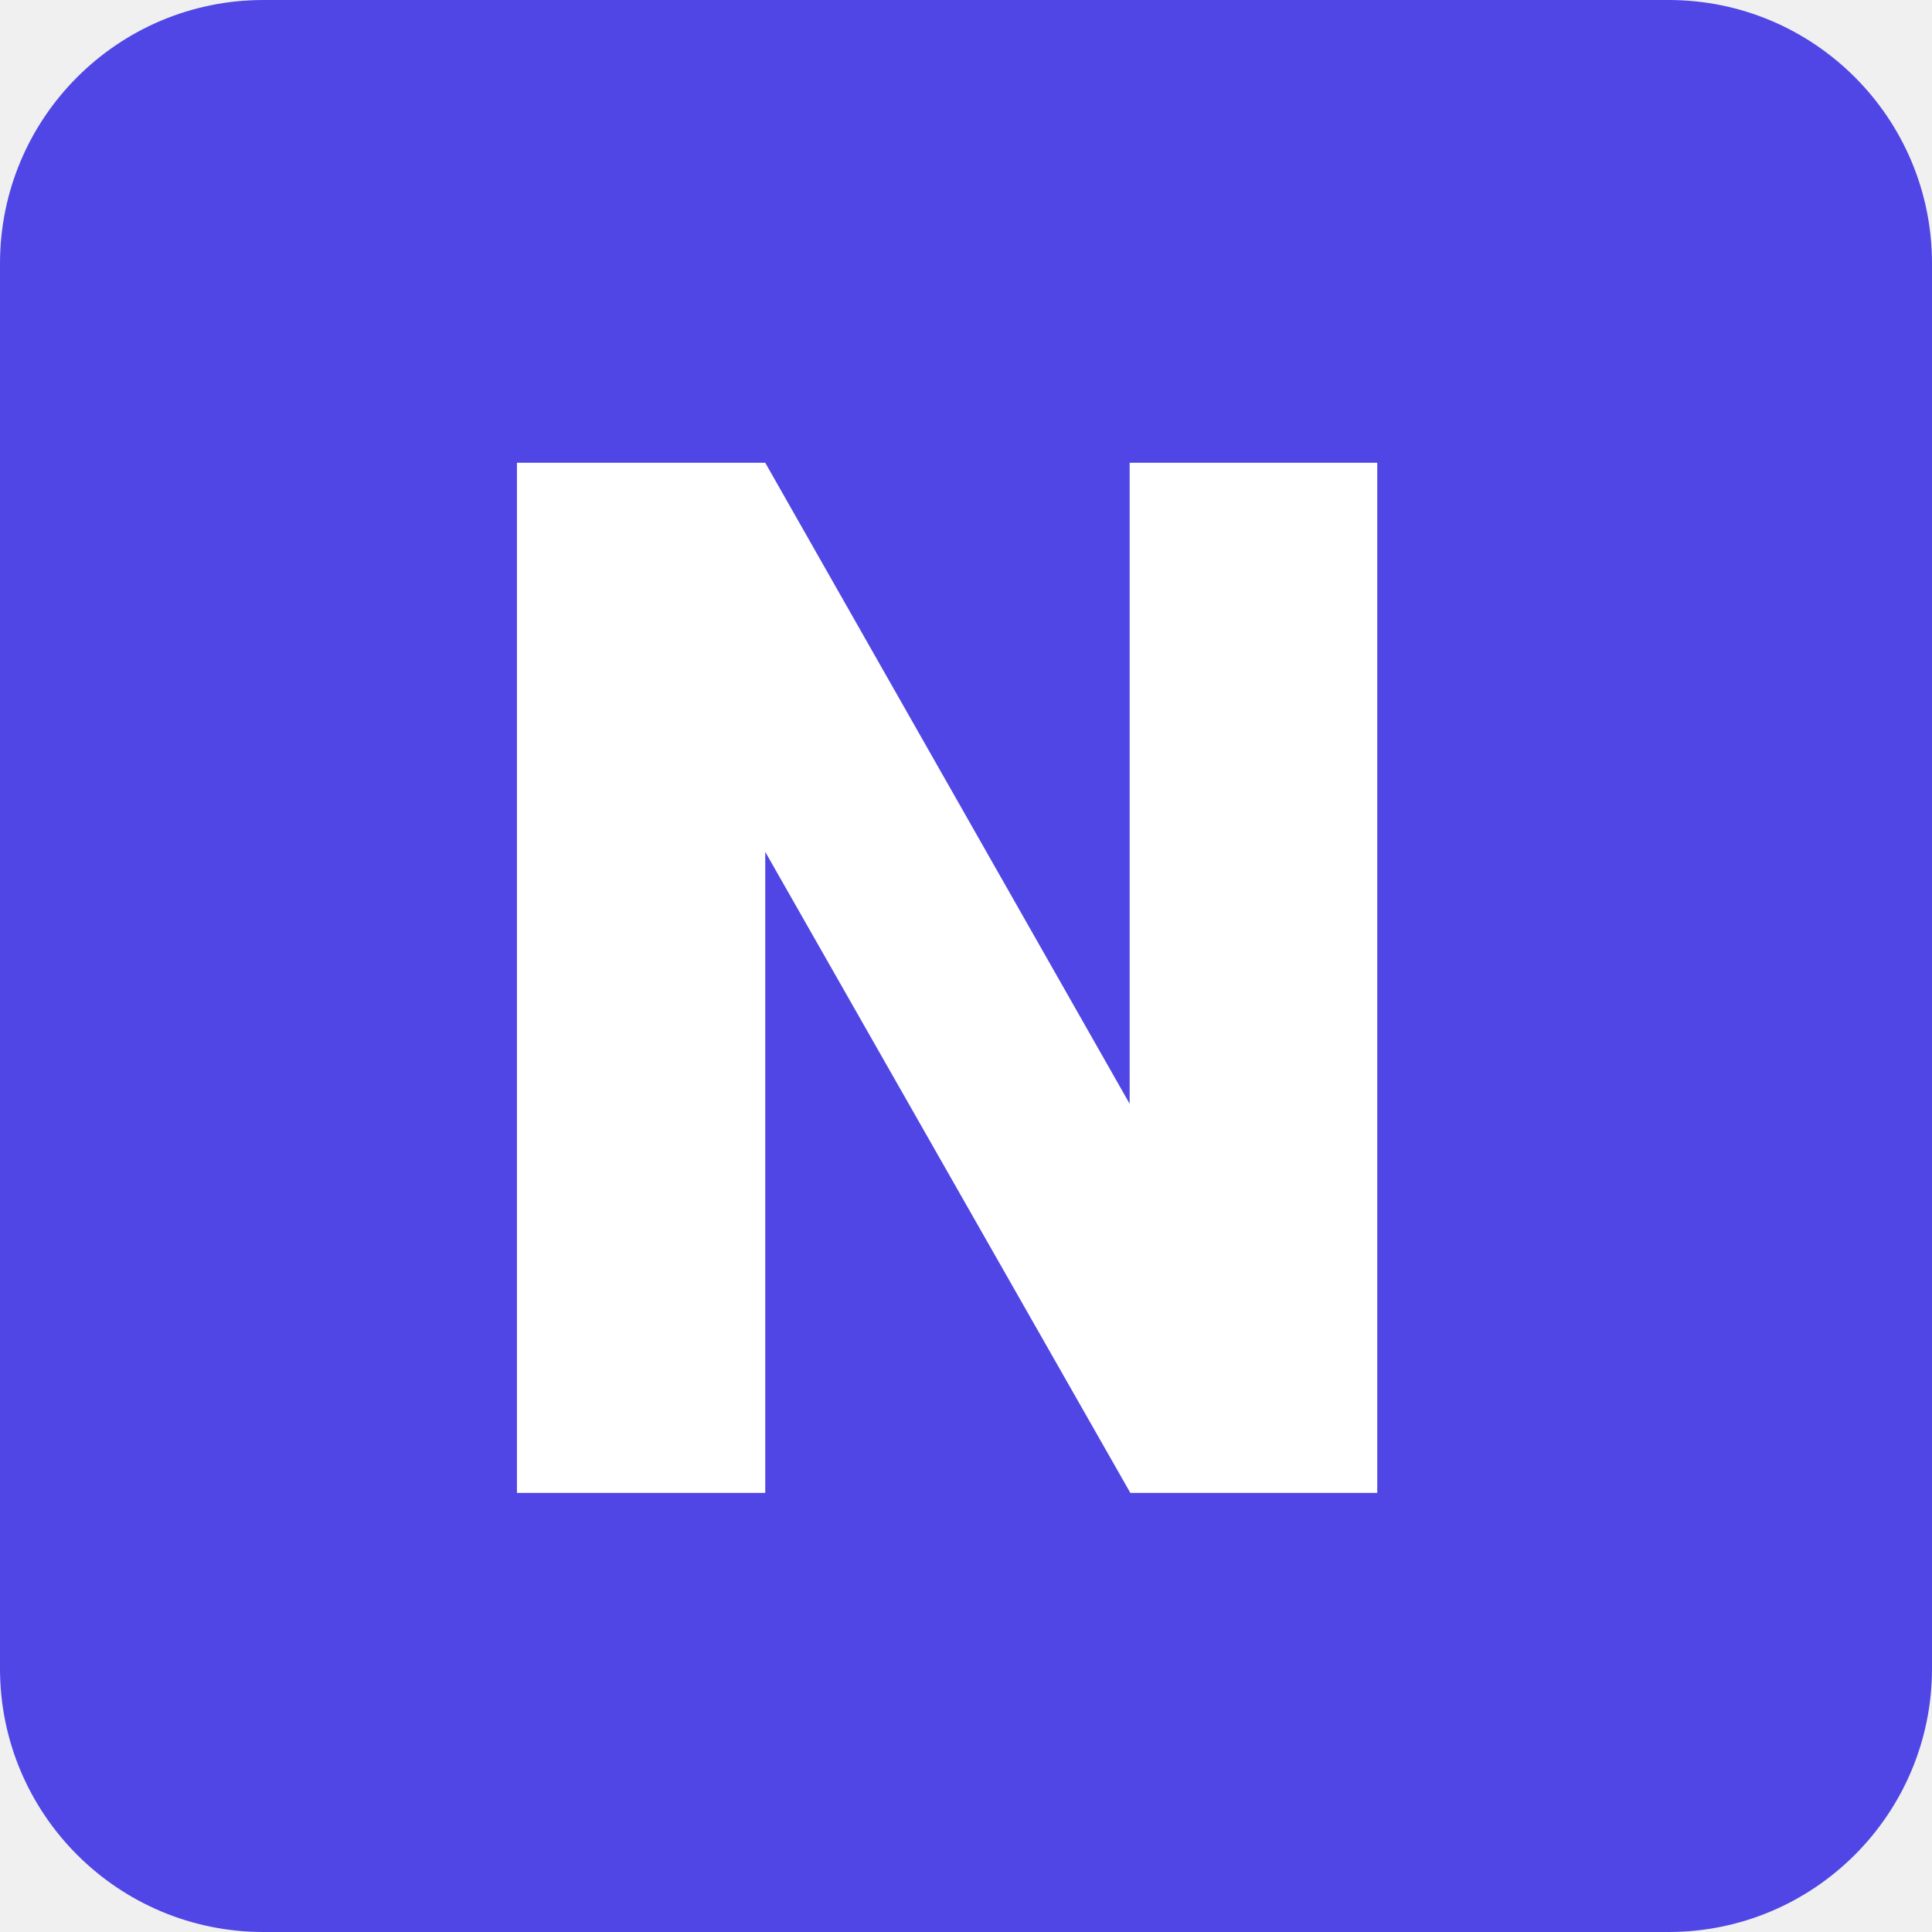
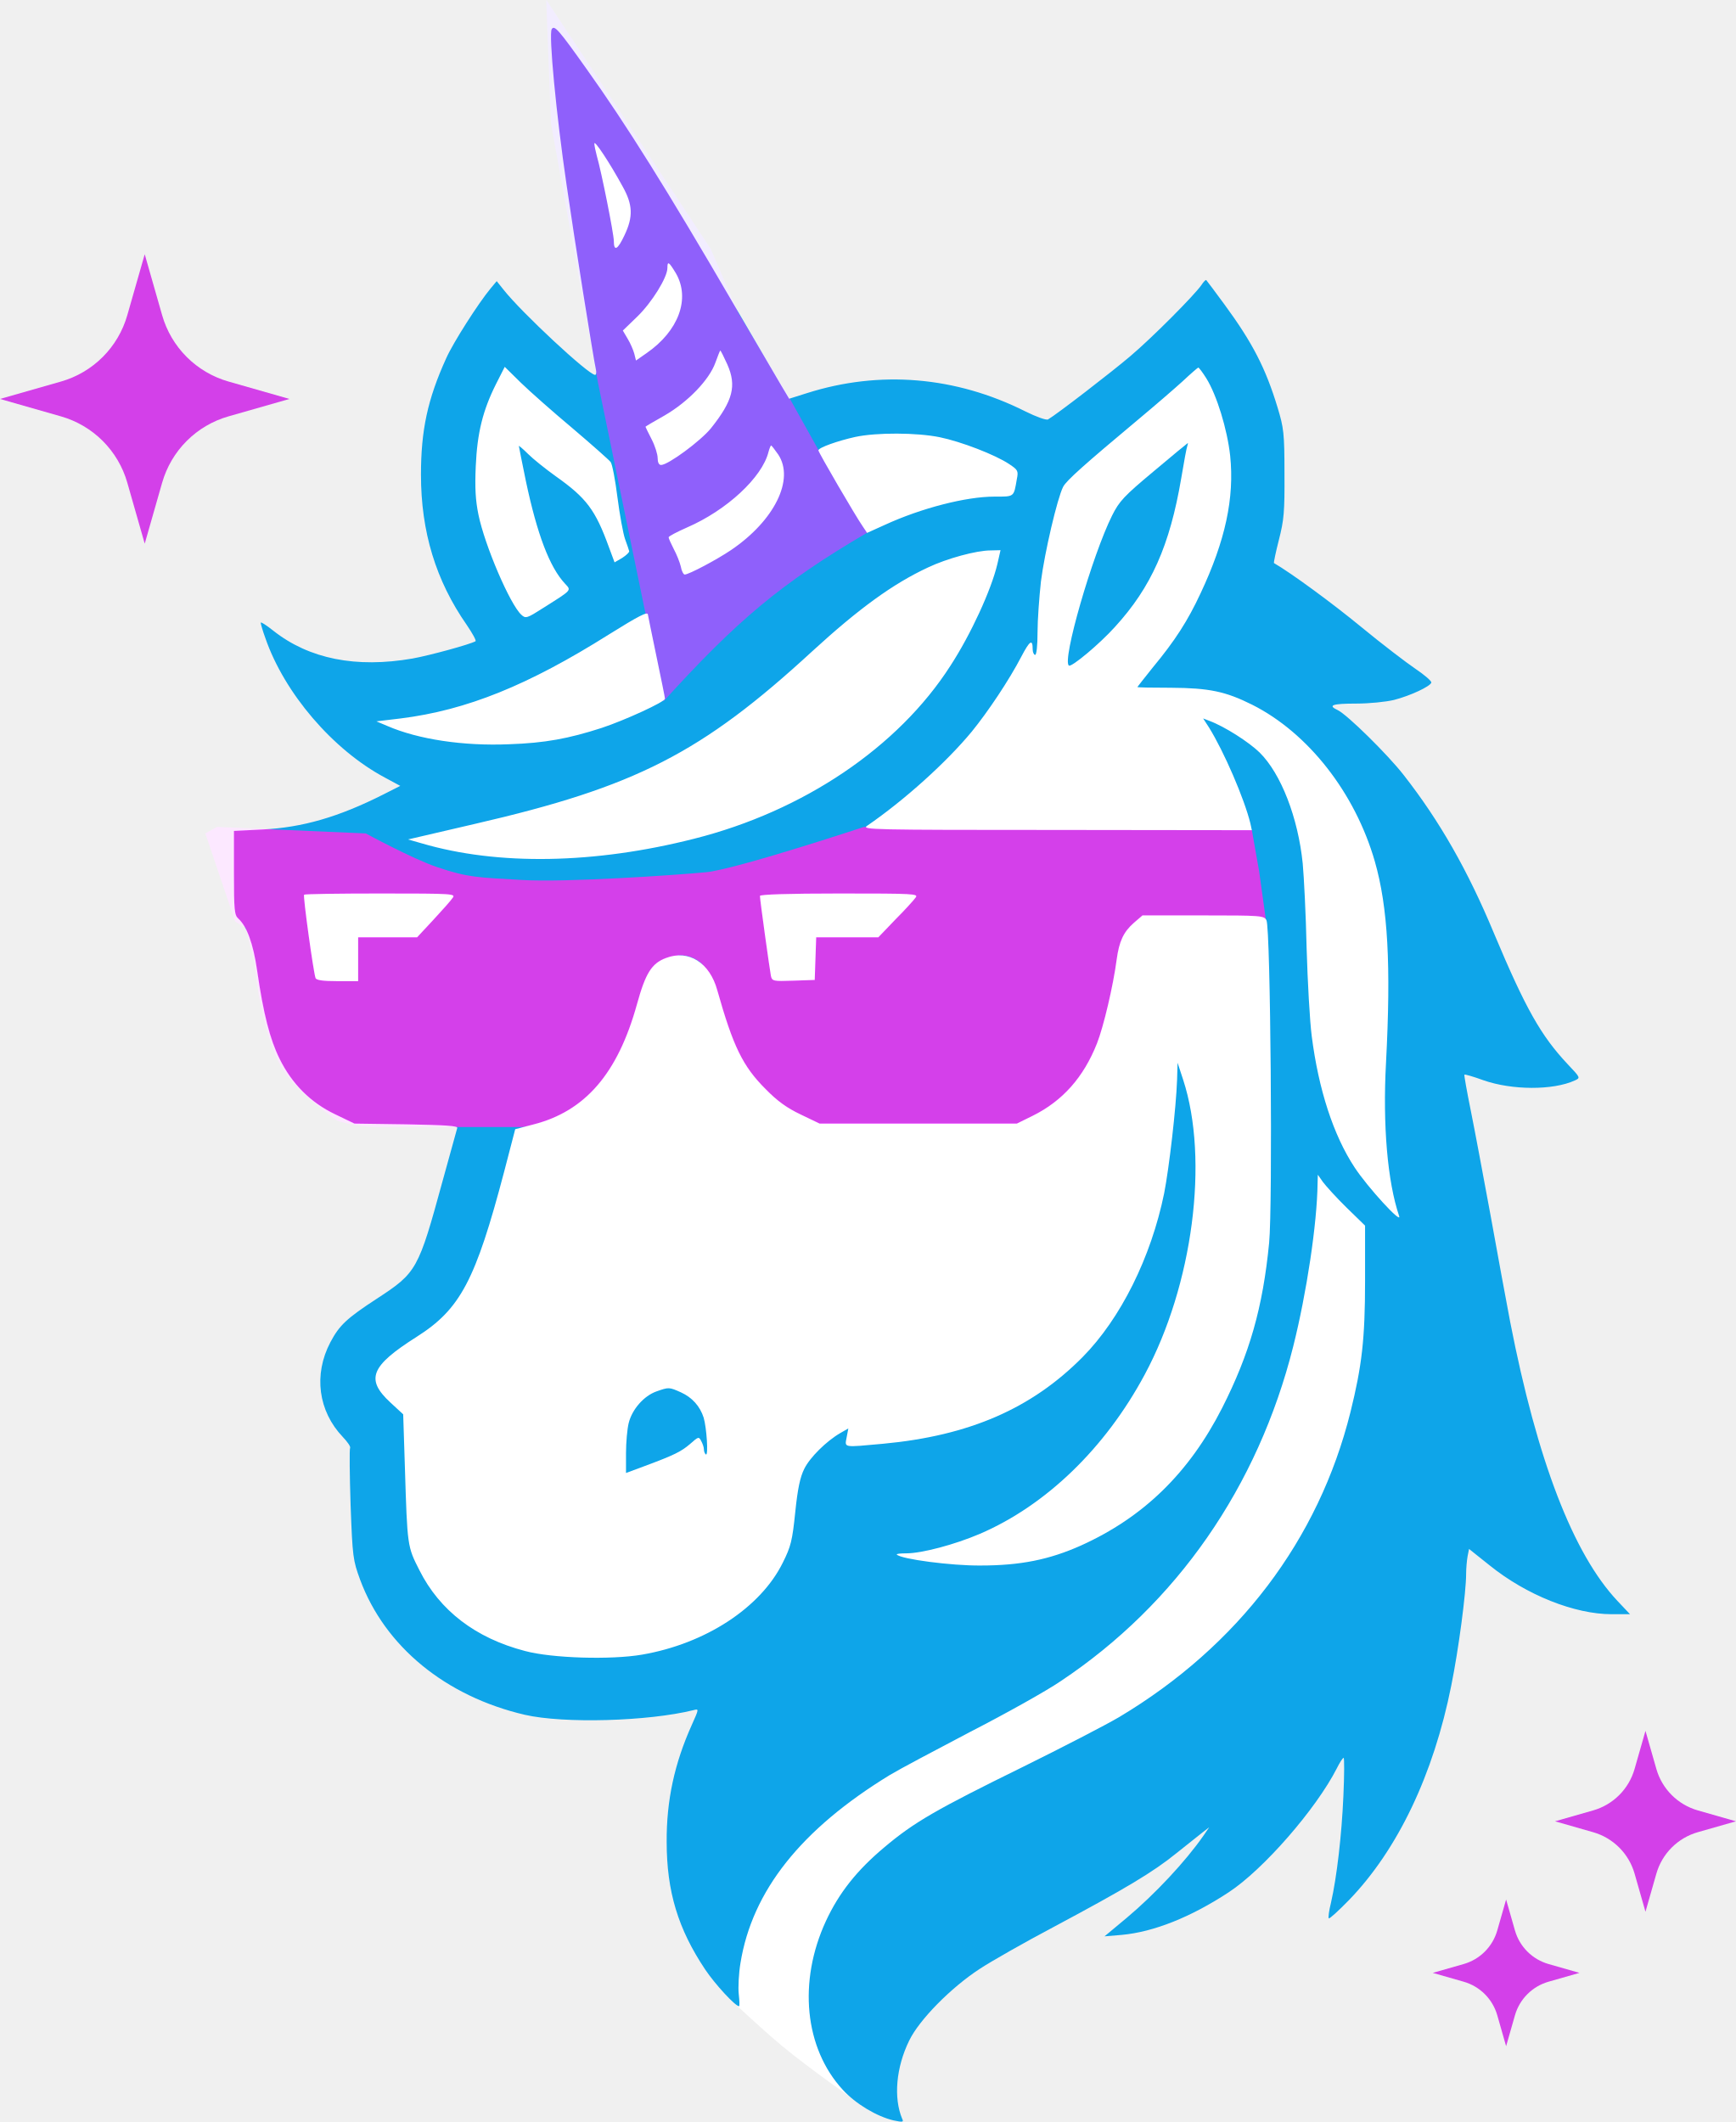
- <svg xmlns="http://www.w3.org/2000/svg" width="44" height="44" viewBox="0 0 44 44" fill="none">
-   <rect width="44" height="44" rx="6" fill="#4F46E5" />
-   <path d="M31.366 34H25.743L17.428 19.401V34H11.773V10.539H17.428L25.727 25.138V10.539H31.366V34Z" fill="white" />
+ <svg xmlns="http://www.w3.org/2000/svg" width="710" height="868" viewBox="0 0 710 868" fill="none">
+   <path d="M186.889 446.177L197.5 484L149.604 566.634L155.34 593.594V653.823L217.864 688.239H290.712V747.894L299.316 818.448C299.316 818.448 311.647 830.074 320 837C331.063 846.173 349.5 859 349.5 859L382 820L497.784 697.417L541.378 632.599L565.469 566.634L572.352 494.36V400.288L565.469 337.765L531.053 284.42L510.403 275.242L497.784 263.196L519.581 181.171L491.474 129.546L431.245 181.171L333.732 172.567V215.014L305.052 145.033L237.94 42.358L254.001 172.567L203.523 145.033L186.889 192.643L203.523 263.196L152 295L167.96 320.557L161.077 337.765L116.335 360.136V400.288L186.889 446.177Z" fill="white" />
+   <path d="M225.66 11.915C224.365 14.007 227.452 46.475 231.735 75.657C234.822 97.17 242.89 147.666 243.687 150.952C243.985 152.247 243.886 153.343 243.388 153.343C240.699 153.343 213.21 127.746 205.939 118.484L203.151 114.998L200.661 117.986C195.681 123.962 185.323 140.196 182.534 146.471C174.865 163.302 172.176 176.051 172.176 194.177C172.176 217.483 178.251 237.502 190.9 255.629C193.191 259.015 194.884 262.003 194.486 262.302C192.195 263.596 175.861 268.078 168.69 269.373C145.683 273.357 126.461 269.572 111.82 258.019C108.932 255.728 106.641 254.234 106.641 254.732C106.641 255.23 107.438 258.019 108.534 261.007C116.302 283.516 136.122 306.722 157.436 318.076L163.71 321.462L156.838 324.948C138.512 334.211 123.672 338.493 107.438 339.29L95.686 339.888V357.018C95.686 372.257 95.885 374.348 97.478 375.743C100.964 378.93 103.554 385.902 105.147 396.857C107.737 414.785 110.426 425.143 114.31 433.011C119.39 443.369 127.059 451.038 137.118 455.819L144.986 459.603L166.2 459.902C182.036 460.201 187.315 460.5 187.016 461.396C186.817 462.093 184.128 471.754 181.04 483.009C171.08 519.461 170.483 520.557 154.149 531.213C141.799 539.281 138.811 542.07 135.126 549.041C128.154 562.288 130.146 577.227 140.205 587.785C142.098 589.777 143.492 591.768 143.193 592.266C142.894 592.764 142.994 603.222 143.392 615.572C144.189 637.085 144.388 638.181 147.277 646.148C157.436 673.538 182.235 693.855 214.604 701.425C230.639 705.11 265.1 704.114 283.625 699.532C285.916 698.935 285.916 698.935 282.928 705.608C275.856 721.344 272.57 736.483 272.669 753.414C272.669 773.732 277.35 789.07 288.406 805.603C292.389 811.579 300.756 820.642 302.25 820.642C302.548 820.642 302.449 818.451 302.15 815.662C301.851 812.973 302.15 807.197 302.847 803.014C307.628 773.433 327.647 748.235 364 726.025C367.784 723.734 382.624 715.866 396.867 708.396C411.209 701.026 427.841 691.764 433.817 687.68C481.225 656.108 514.491 608.202 528.932 550.735C534.41 528.923 538.693 500.538 538.892 484.005L538.991 480.519L541.083 483.507C542.278 485.1 546.561 489.881 550.744 493.964L558.313 501.334V523.843C558.313 547.747 557.019 558.702 552.337 577.626C539.29 629.914 506.423 673.239 457.82 702.321C452.243 705.608 434.514 714.771 418.38 722.738C382.923 740.168 373.86 745.347 361.609 755.705C350.455 765.067 343.184 774.23 337.806 785.783C326.352 810.583 329.041 837.773 344.678 854.804C349.957 860.581 358.621 865.76 365.494 867.353C369.278 868.15 369.677 868.05 368.98 866.656C365.394 858.091 366.49 845.641 371.868 834.685C375.951 826.22 388.899 813.073 400.651 805.404C405.332 802.316 418.977 794.548 431.028 788.174C460.31 772.537 471.664 765.764 481.225 757.996C485.707 754.41 490.587 750.526 491.982 749.43L494.571 747.438L492.181 750.924C484.91 761.382 472.361 774.828 460.708 784.588L451.745 792.058L458.816 791.46C471.863 790.265 487.101 784.19 502.539 774.031C516.682 764.768 538.294 739.969 546.76 723.336C547.955 720.946 549.15 719.053 549.549 719.053C549.848 719.053 549.848 726.025 549.449 734.59C548.752 750.626 546.76 767.856 544.37 778.314C543.573 781.501 543.175 784.389 543.473 784.688C543.772 784.987 547.457 781.6 551.74 777.218C571.659 756.601 586.3 725.926 593.571 689.473C596.559 674.733 599.646 651.427 599.646 643.758C599.646 641.467 599.945 638.28 600.244 636.587L600.841 633.599L609.207 640.272C624.246 652.423 643.967 660.291 659.205 660.291H666.675L661.595 654.913C643.469 635.691 628.728 597.445 617.673 540.775C616.08 532.309 612.394 512.589 609.606 496.952C606.717 481.315 603.132 462.093 601.538 454.225C599.945 446.357 598.75 439.684 598.949 439.584C599.148 439.385 602.634 440.381 606.717 441.875C618.37 445.959 635.103 446.058 644.066 441.975C646.457 440.879 646.457 440.879 641.178 435.302C630.222 423.649 623.948 412.494 611.1 381.918C600.343 356.022 588.79 335.804 574.149 317.08C567.576 308.614 550.943 292.28 547.158 290.488C542.876 288.496 544.868 287.799 554.628 287.799C560.106 287.799 566.879 287.101 570.165 286.305C576.739 284.612 584.906 280.827 585.404 279.233C585.603 278.636 582.715 276.146 579.029 273.656C575.344 271.166 565.285 263.497 556.819 256.525C544.967 246.765 528.135 234.415 521.064 230.331C520.865 230.232 521.761 225.949 523.056 220.869C525.148 212.702 525.446 209.416 525.347 193.679C525.347 177.146 525.048 175.055 522.558 166.788C517.678 150.654 512.3 140.196 500.746 124.46C496.962 119.281 493.575 114.799 493.376 114.599C493.177 114.301 492.281 115.197 491.384 116.591C488.496 120.775 471.066 138.304 462.202 145.773C454.832 152.048 432.124 169.577 428.638 171.569C427.941 171.967 423.758 170.473 419.376 168.282C390.791 153.94 359.817 151.351 330.037 160.812L322.767 163.103L319.38 157.426C317.588 154.339 308.823 139.399 299.859 124.061C272.968 77.848 256.136 50.957 240.002 28.349C228.548 12.214 226.755 10.122 225.66 11.915ZM254.642 76.255C258.825 83.724 259.025 88.605 255.439 96.174C252.65 102.15 251.057 103.046 251.057 98.564C251.057 95.676 245.977 70.179 244.085 63.705C243.587 61.813 243.089 59.522 243.089 58.725C243.089 57.132 249.264 66.394 254.642 76.255ZM276.454 111.811C282.43 122.169 277.55 135.415 264.403 144.479L260.12 147.467L259.423 144.678C259.025 143.184 257.829 140.395 256.734 138.602L254.742 135.216L260.618 129.539C266.594 123.762 272.968 113.504 272.968 109.62C272.968 106.632 273.566 107.03 276.454 111.811ZM297.469 149.06C301.353 157.825 299.76 163.9 290.796 175.154C286.613 180.333 273.267 190.194 270.379 190.194C269.482 190.194 268.984 189.098 268.984 187.405C268.984 185.811 267.889 182.325 266.494 179.636C265.1 176.947 264.004 174.656 264.004 174.557C264.004 174.457 267.49 172.366 271.773 169.975C281.434 164.398 290.099 155.335 292.589 148.363C293.585 145.574 294.481 143.383 294.581 143.383C294.78 143.383 296.075 145.972 297.469 149.06ZM234.125 175.154C242.093 181.927 249.065 188.102 249.762 188.998C250.459 189.994 251.654 196.468 252.551 203.54C253.447 210.511 254.841 218.18 255.638 220.471C256.435 222.662 257.232 224.953 257.331 225.451C257.431 225.949 256.136 227.144 254.443 228.24L251.356 230.032L249.065 223.857C243.487 208.519 239.902 203.739 227.253 194.775C223.07 191.787 217.991 187.704 215.999 185.712C213.907 183.62 212.214 182.226 212.214 182.425C212.214 182.624 213.509 189.098 215.102 196.867C219.684 218.479 224.763 232.024 231.137 238.797C233.727 241.586 234.026 241.187 222.373 248.557C215.501 252.94 215.003 253.139 213.21 251.446C208.628 247.263 198.27 223.16 195.681 210.511C194.486 204.635 194.187 199.655 194.585 190.692C195.183 177.047 197.474 167.884 202.852 157.127L206.437 150.056L213.011 156.53C216.696 160.115 226.158 168.481 234.125 175.154ZM493.376 154.737C497.659 161.609 501.941 175.553 503.137 186.409C504.929 203.739 501.145 221.168 491.085 242.582C485.807 253.936 480.628 262.003 471.465 273.058C468.079 277.341 465.19 280.926 465.19 281.026C465.19 281.225 471.365 281.325 478.935 281.325C494.571 281.424 501.244 282.819 512.2 288.297C535.107 299.85 554.23 324.351 562.297 352.337C567.675 371.062 568.97 394.865 566.879 434.704C565.484 460.101 567.476 483.407 572.257 497.45C573.452 501.036 559.309 485.598 554.031 477.531C545.366 464.384 539.29 445.66 536.502 423.848C535.705 417.773 534.808 401.538 534.41 387.894C534.111 374.149 533.314 358.612 532.816 353.234C530.924 334.51 523.952 316.483 515.188 307.818C510.806 303.535 500.846 297.161 494.671 294.87L492.081 293.874L494.472 297.559C500.547 307.32 508.913 326.641 511.403 336.8L512.001 339.589L432.124 339.489C356.53 339.489 352.247 339.39 354.638 337.796C369.876 327.339 387.106 311.801 397.464 299.252C404.038 291.185 412.703 278.237 417.682 268.676C421.168 262.003 422.363 261.206 422.363 265.588C422.363 266.784 422.861 267.879 423.359 267.879C423.957 267.879 424.355 264.094 424.355 258.617C424.355 253.537 425.053 244.175 425.75 237.801C427.244 226.048 432.423 203.838 434.813 199.157C436.108 196.568 443.777 189.795 465.688 171.469C472.262 165.992 480.329 159.02 483.616 156.032C486.902 152.944 489.791 150.454 490.089 150.355C490.388 150.355 491.882 152.347 493.376 154.737ZM384.317 178.839C393.082 180.632 407.026 186.011 412.703 189.795C416.288 192.186 416.587 192.584 415.89 195.97C414.595 203.44 414.993 203.141 406.627 203.141C395.174 203.141 376.848 207.822 361.908 214.694L354.638 217.981L352.845 215.292C350.156 211.507 334.718 185.014 334.718 184.218C334.718 183.122 342.586 180.333 349.757 178.74C358.522 176.848 375.055 176.947 384.317 178.839ZM318.285 185.911C325.057 196.07 316.791 212.902 299.062 224.953C293.186 228.937 281.733 235.012 280.039 235.012C279.541 235.012 278.745 233.518 278.446 231.725C278.048 230.032 276.753 226.746 275.558 224.554C274.462 222.363 273.466 220.272 273.466 219.774C273.466 219.375 276.852 217.583 280.936 215.79C297.27 208.719 311.711 195.273 314.301 184.915C314.699 183.421 315.197 182.226 315.396 182.226C315.596 182.226 316.89 183.919 318.285 185.911ZM407.922 230.729C405.432 241.287 397.066 259.513 388.7 272.361C367.386 305.626 328.543 331.82 283.924 343.075C243.189 353.433 203.649 354.13 172.475 344.967L166.897 343.374L194.287 336.999C259.921 321.861 286.912 308.116 332.228 266.385C351.251 248.956 365.195 238.797 379.537 232.124C387.305 228.439 399.357 225.152 405.133 225.152L409.217 225.052L407.922 230.729ZM265 251.446C265 251.645 266.594 259.314 268.486 268.477C270.379 277.54 271.972 285.309 271.972 285.807C271.972 287.101 255.439 294.671 246.077 297.758C232.532 302.14 222.871 303.933 208.23 304.431C189.506 305.228 171.08 302.439 158.432 296.961L153.95 295.069L163.909 293.874C190.9 290.488 215.999 280.329 249.065 259.513C261.216 251.944 265 249.952 265 251.446ZM185.124 367.277C184.426 368.372 180.841 372.356 177.255 376.241L170.582 383.412H158.531H146.48V392.375V401.339H138.014C132.038 401.339 129.349 400.941 129.051 400.044C128.154 397.455 123.871 366.48 124.369 365.982C124.668 365.683 138.711 365.484 155.643 365.484C185.422 365.484 186.418 365.584 185.124 367.277ZM374.457 367.177C373.76 368.173 370.075 372.257 366.191 376.141L359.219 383.412H346.471H333.822L333.523 392.077L333.224 400.841L324.559 401.14C316.193 401.439 315.795 401.339 315.297 399.148C314.799 396.558 310.815 368.074 310.815 366.48C310.815 365.883 322.169 365.484 343.284 365.484C374.059 365.484 375.752 365.584 374.457 367.177ZM517.977 376.44C519.67 379.527 520.566 493.167 519.072 508.406C516.483 534.899 511.104 553.722 499.85 575.933C486.305 602.525 467.68 620.652 442.084 632.205C429.136 637.981 417.384 640.372 400.95 640.372C389.198 640.471 368.581 637.782 366.788 635.89C366.49 635.591 368.282 635.392 370.673 635.392C377.047 635.392 390.492 631.806 400.751 627.424C427.841 615.771 452.043 592.366 468.178 562.288C487.898 525.636 494.571 474.344 483.914 441.676L481.624 434.704L481.425 441.676C481.026 453.229 478.138 477.929 476.146 488.088C470.768 514.382 458.318 539.38 442.781 555.117C421.866 576.231 396.369 587.287 361.111 590.573C344.678 592.067 345.475 592.266 346.271 587.984L346.969 584.299L343.682 586.191C338.005 589.478 331.232 596.151 328.942 600.832C327.248 604.218 326.252 608.899 325.256 618.56C324.061 630.213 323.464 632.603 320.177 639.177C311.114 657.602 288.605 672.342 262.61 676.824C249.961 679.015 225.759 678.318 214.704 675.33C194.486 670.052 179.845 658.797 171.578 642.364C166.599 632.603 166.599 632.603 165.603 600.234L164.905 578.522L159.726 573.741C149.368 564.18 151.559 558.802 170.383 546.85C188.311 535.496 194.486 523.744 206.238 479.124L210.72 461.894L217.991 460.002C239.304 454.623 252.65 439.186 260.518 410.801C264.004 398.152 266.494 394.069 272.371 391.877C281.633 388.292 290.298 393.77 293.385 405.124C299.859 428.031 303.744 436.098 313.106 445.461C317.986 450.44 321.87 453.229 327.547 455.918L335.216 459.603H375.553H415.89L422.363 456.416C434.614 450.341 443.179 440.68 448.657 426.836C451.346 420.063 455.33 403.132 456.724 392.475C457.72 385.105 459.513 381.221 463.696 377.535L467.282 374.448H492.081C515.985 374.448 516.981 374.548 517.977 376.44Z" fill="#0EA5E9" />
+   <path d="M471.863 192.783C459.712 202.942 457.82 204.934 454.832 210.91C446.765 227.044 434.215 270.469 437.203 272.261C438.299 272.958 449.753 263.397 456.027 256.425C470.867 240.191 478.436 223.16 483.118 195.671C484.213 189.098 485.309 183.122 485.607 182.425C485.807 181.827 485.906 181.23 485.807 181.23C485.707 181.23 479.432 186.409 471.863 192.783Z" fill="#0EA5E9" />
+   <path d="M268.486 569.16C263.407 570.953 258.526 576.431 257.132 582.108C256.534 584.498 256.036 590.076 256.036 594.458V602.525L263.805 599.637C275.856 595.155 278.645 593.761 282.33 590.574C285.716 587.586 285.816 587.586 286.812 589.478C287.409 590.574 287.907 592.067 287.907 592.964C287.907 593.761 288.306 594.657 288.704 594.956C289.8 595.553 289.003 584 287.808 579.917C286.314 575.236 283.127 571.65 278.545 569.559C273.665 567.367 273.565 567.367 268.486 569.16Z" fill="#0EA5E9" />
+   <g style="mix-blend-mode:color">
+     <path d="M84 340.914L88.761 338.269L149.603 340.914C149.603 340.914 168.533 351.219 178.701 354.67C191.651 359.065 195.631 358.902 213.619 359.96C231.606 361.018 276.576 357.952 288.744 356.786C300.913 355.62 353.289 338.269 353.289 338.269L512 339.5L515 356.5L517.825 376.89H465.978L461.745 379.535L458.042 393.291L453.81 428.208L438.467 448.313L417.305 463.655H330.011L299.855 444.08L290.332 414.453L288 397.5C288 397.5 289.378 394.145 282.5 391.5C275.622 388.855 269 394.5 269 394.5L263.35 402.814L258.588 438.26L236.368 458.365L213.619 461.01H188.224H154.893C144.841 461.01 137.964 458.365 137.964 458.365C137.964 458.365 123.679 448.842 116.272 438.26C108.866 427.679 105.162 402.814 105.162 402.814L104 393L100.401 379.535L96.168 376.89L84 340.914Z" fill="#D946EF" />
+   </g>
+   <g style="mix-blend-mode:color">
+     <path d="M354.866 217.786C319.175 238.668 301.088 254.166 271.397 286.864L244.534 156.384L225.346 50.369L223.427 0L290.586 101.698L302 128L323 163L335 184.5L354.866 217.786Z" fill="#8B5CF6" />
+   </g>
+   <path d="M66.322 197.427L59.192 222.385L52.063 197.427C50.22 190.981 46.765 185.11 42.024 180.369C37.283 175.628 31.413 172.173 24.966 170.33L0 163.192L24.957 156.063C31.404 154.22 37.275 150.765 42.016 146.024C46.757 141.283 50.212 135.413 52.054 128.966L59.192 104L66.322 128.957C68.164 135.404 71.619 141.275 76.36 146.016C81.101 150.757 86.972 154.211 93.419 156.054L118.385 163.192L93.427 170.322C86.981 172.164 81.11 175.619 76.369 180.36C71.628 185.101 68.173 190.972 66.331 197.419L66.322 197.427Z" fill="#D340E9" />
+   <path d="M619.613 824.351L616 837L612.387 824.351C611.453 821.084 609.702 818.108 607.299 815.706C604.896 813.303 601.921 811.552 598.653 810.618L586 807L598.649 803.387C601.916 802.453 604.892 800.702 607.294 798.299C609.697 795.896 611.448 792.921 612.382 789.653L616 777L619.613 789.649C620.547 792.916 622.298 795.892 624.701 798.294C627.104 800.697 630.079 802.448 633.347 803.382L646 807L633.351 810.613C630.084 811.547 627.108 813.298 624.706 815.701C622.303 818.104 620.552 821.079 619.618 824.347L619.613 824.351Z" fill="#D340E9" />
+   <path d="M677.456 766.4L673 782L668.544 766.4C667.392 762.37 665.232 758.7 662.269 755.737C659.305 752.773 655.635 750.614 651.606 749.462L636 745L651.6 740.544C655.63 739.392 659.3 737.232 662.263 734.269C665.227 731.305 667.386 727.635 668.538 723.606L673 708L677.456 723.6C678.608 727.63 680.768 731.3 683.731 734.263C686.695 737.227 690.365 739.386 694.394 740.538L710 745L694.4 749.456C690.37 750.608 686.7 752.768 683.737 755.731C680.773 758.695 678.614 762.365 677.462 766.394L677.456 766.4Z" fill="#D340E9" />
</svg>
